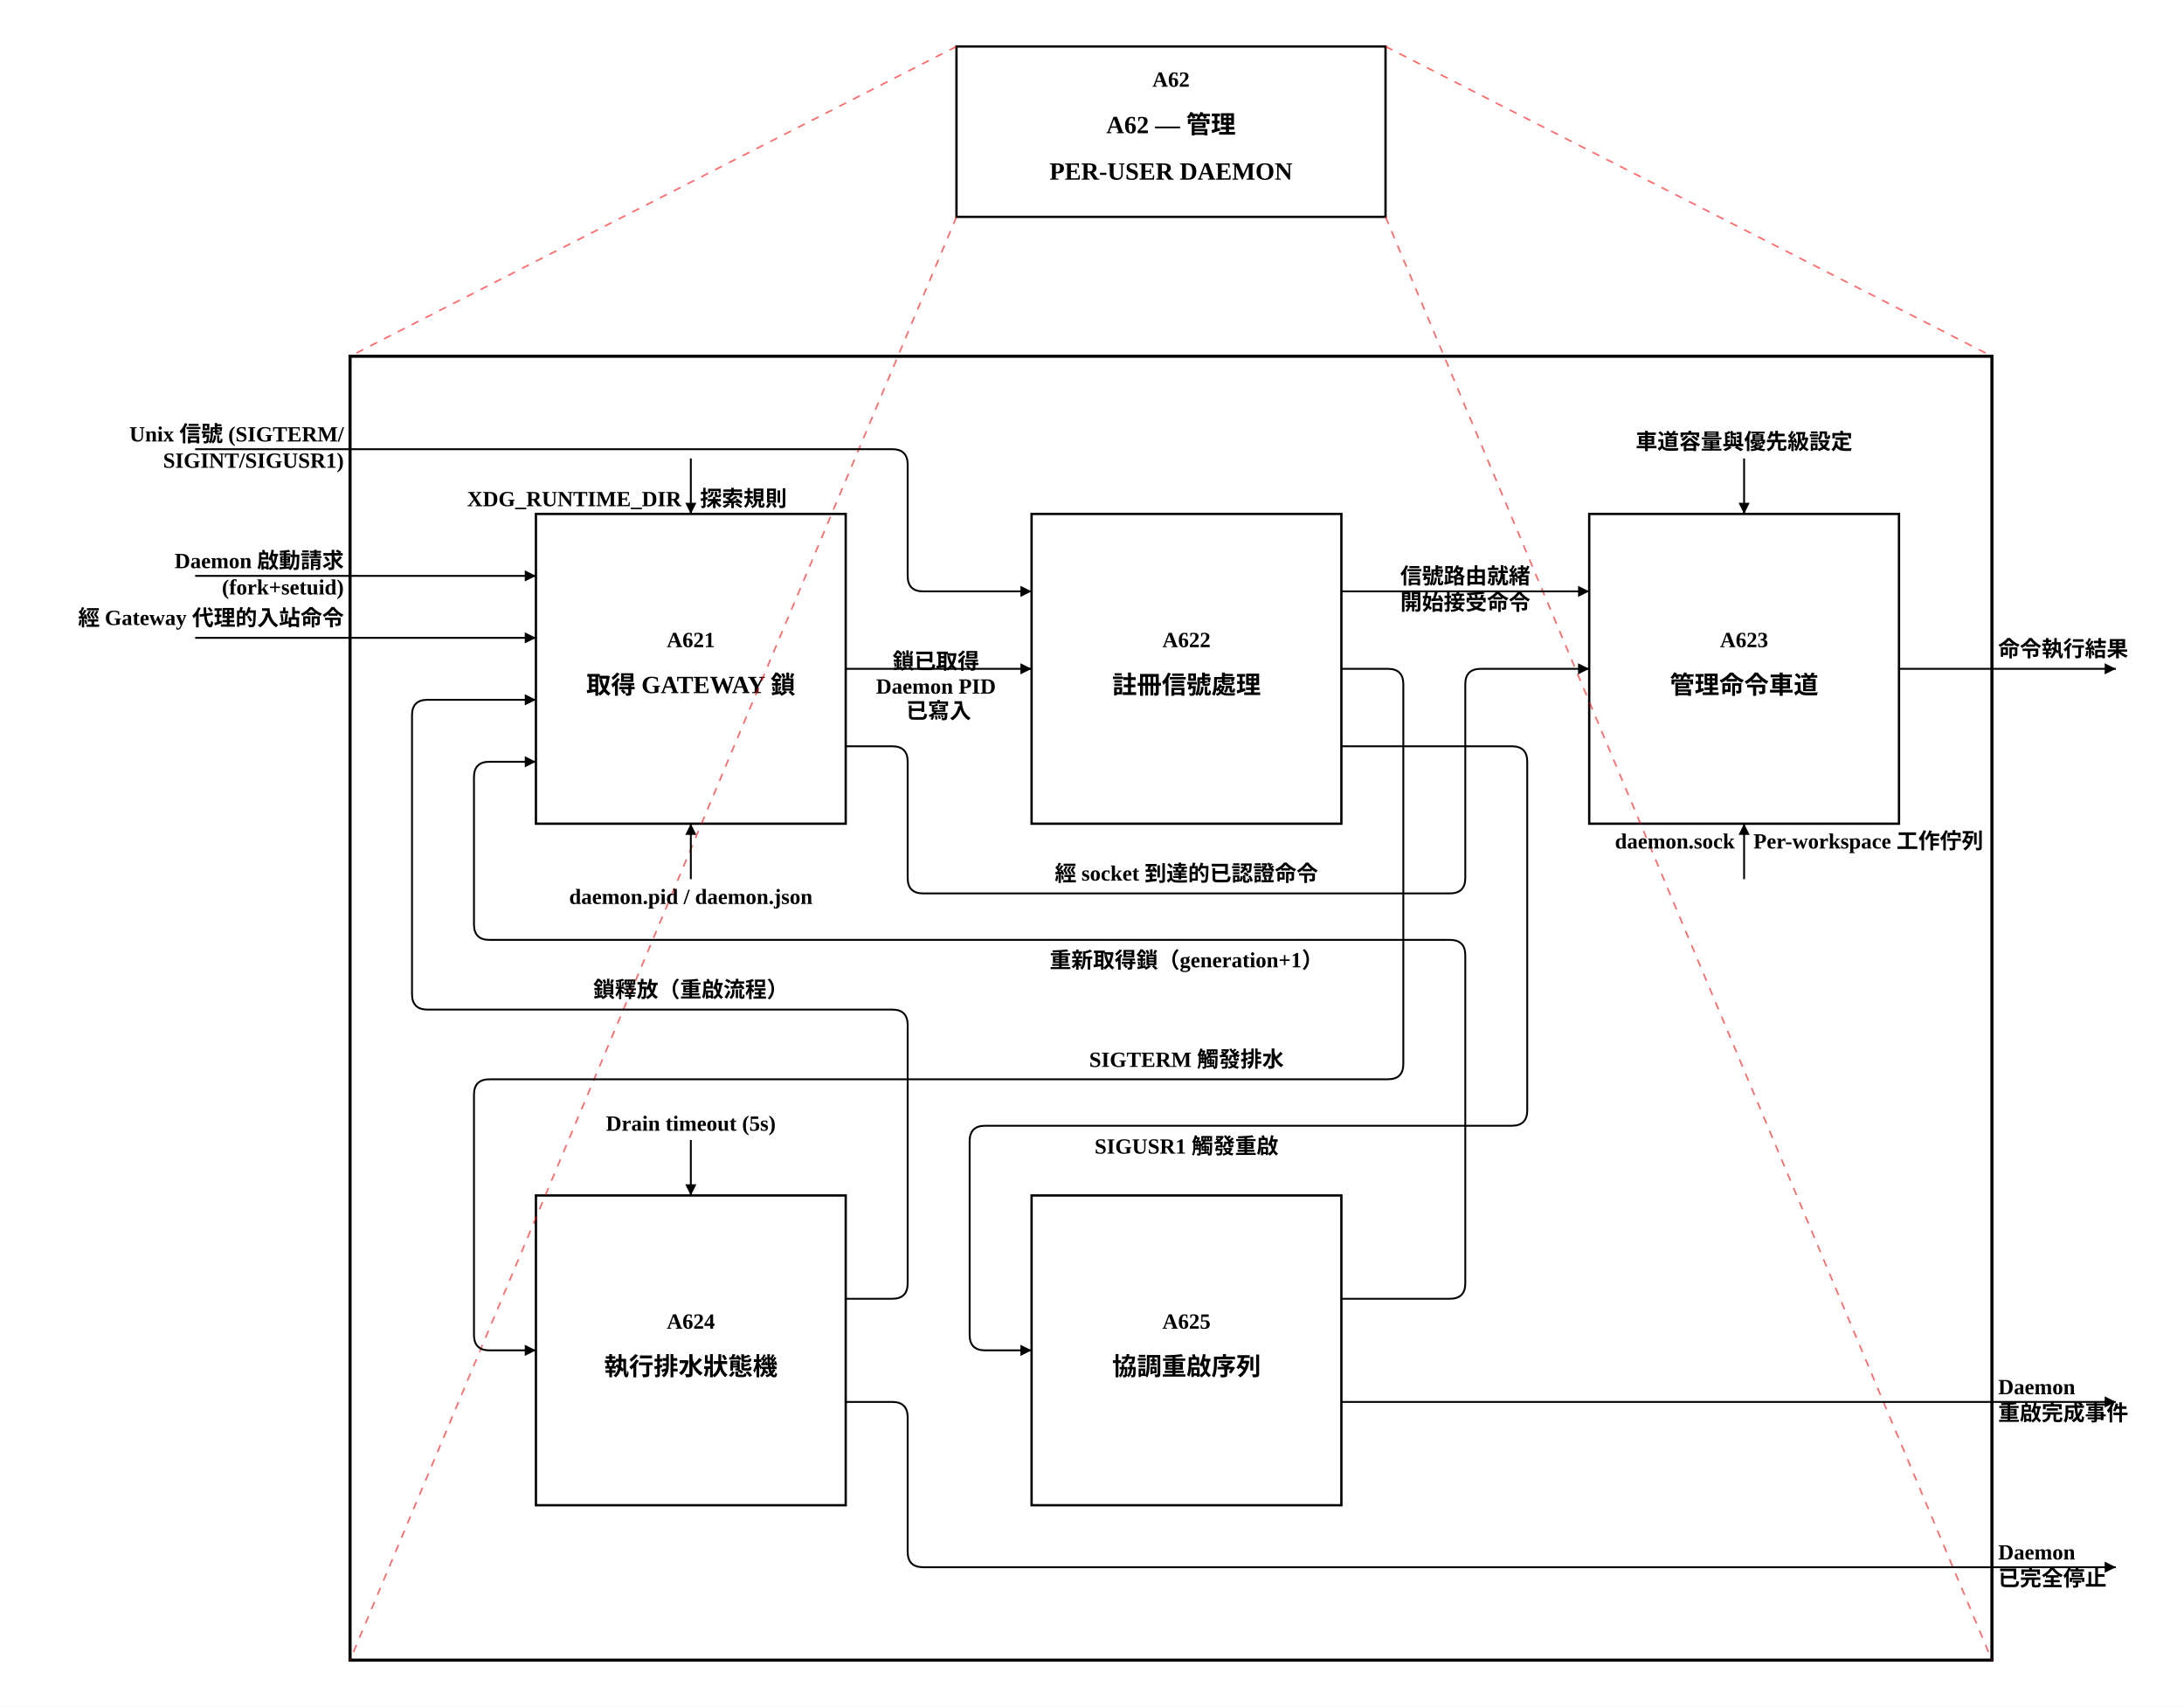
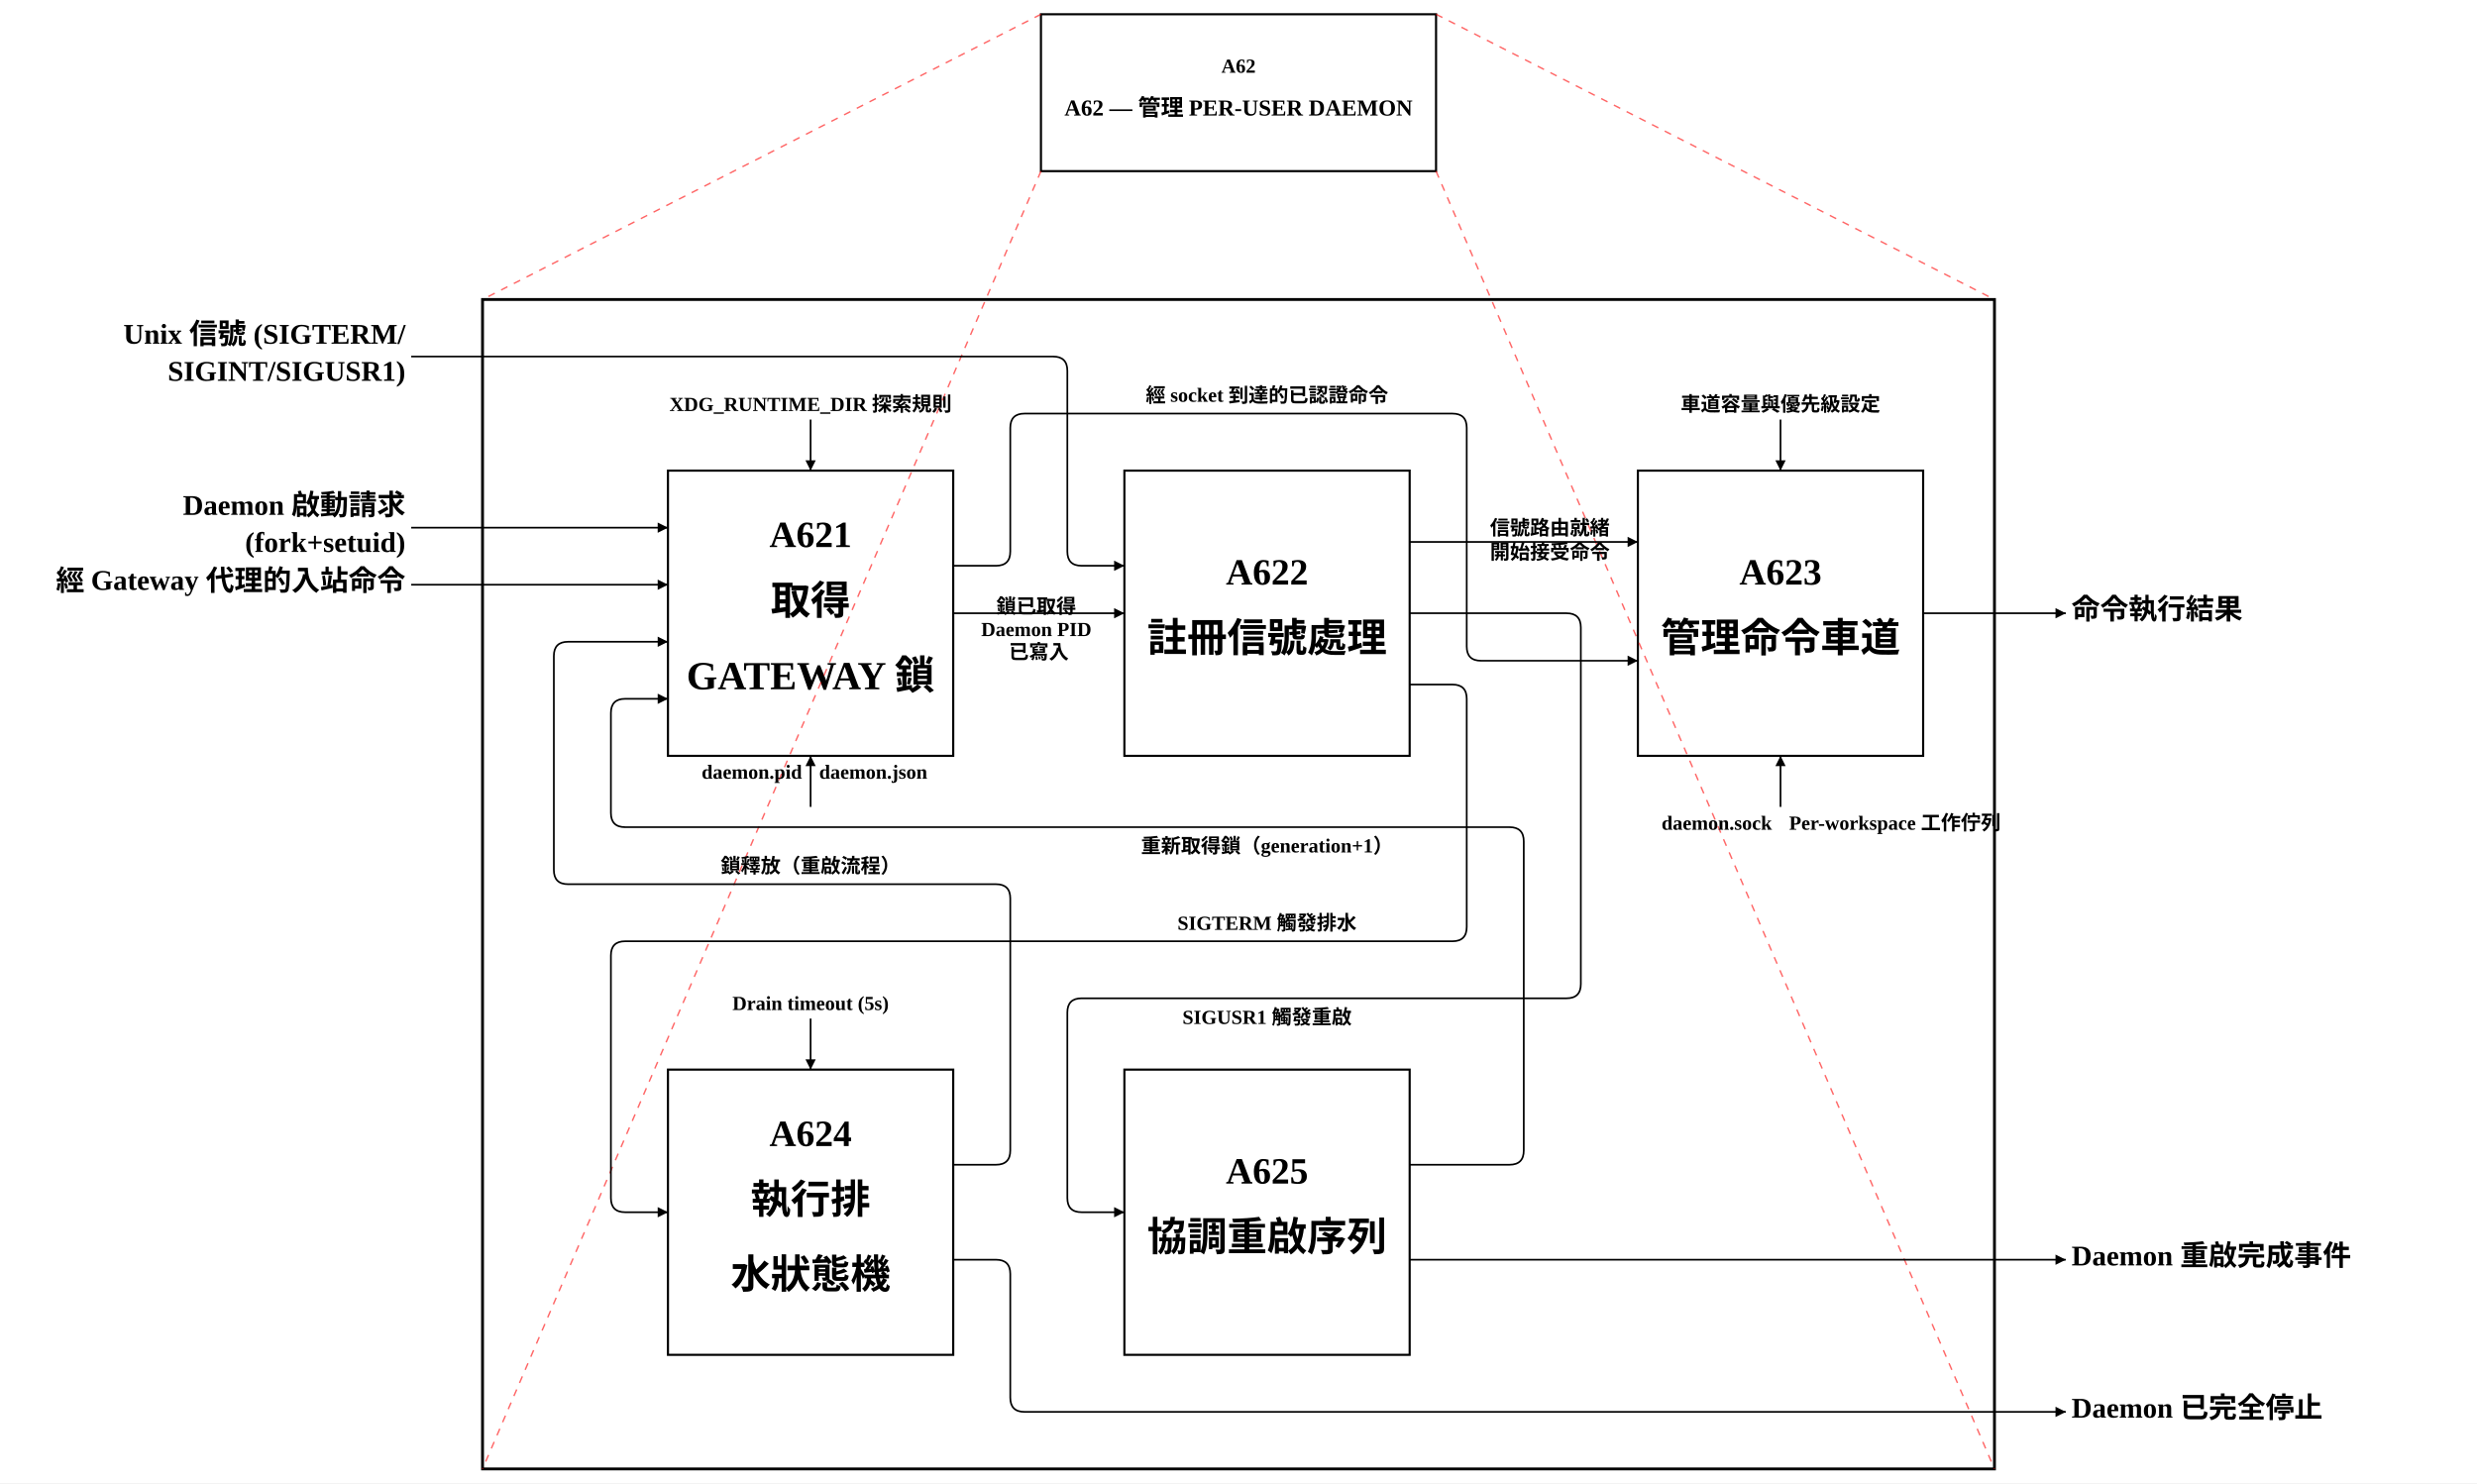
- <svg xmlns="http://www.w3.org/2000/svg" width="1410.0" height="1101.8" viewBox="-216.0 -211.8 1410.0 1101.8">
+ <svg xmlns="http://www.w3.org/2000/svg" width="1736.6" height="1040.0" viewBox="-338.3 -210.0 1736.6 1040.0">
  <defs>
    <marker id="arrow" viewBox="0 0 10 10" refX="10" refY="5" markerWidth="6" markerHeight="6" orient="auto-start-reverse">
      <path d="M 0 0 L 10 5 L 0 10 z" fill="black" />
    </marker>
    <marker id="call_arrow" viewBox="0 0 10 10" refX="10" refY="5" markerWidth="8" markerHeight="8" orient="auto-start-reverse">
      <path d="M 0 0 L 10 5 L 0 10 M 0 2 L 6 5 L 0 8" fill="none" stroke="black" stroke-width="1" />
    </marker>
  </defs>
-   <rect x="-216.0" y="-211.8" width="1410.0" height="1101.8" fill="white" />
+   <rect x="-338.3" y="-210.0" width="1736.6" height="1040.0" fill="white" />
  <rect x="130.0" y="120.0" width="200.0" height="200.0" stroke="black" fill="white" stroke-width="1.5" data-id="A621" />
-   <text x="230.0" y="206.0" text-anchor="middle" font-size="14" font-weight="bold" font-family="'Times New Roman', 'BiauKai', 'DFKai-SB', '标楷体', serif" data-id="A621">A621</text>
-   <text x="230.0" y="236.0" text-anchor="middle" font-size="16" font-weight="bold" font-family="'Times New Roman', 'BiauKai', 'DFKai-SB', '标楷体', serif" data-id="A621">取得 GATEWAY 鎖</text>
+   <text x="230.0" y="173.6" text-anchor="middle" font-size="26" font-weight="bold" font-family="'Times New Roman', 'BiauKai', 'DFKai-SB', '標楷體', 'KaiTi', serif" data-id="A621">A621</text>
+   <text x="230.0" y="220.8" text-anchor="middle" font-size="28" font-weight="bold" font-family="'Times New Roman', 'BiauKai', 'DFKai-SB', '標楷體', 'KaiTi', serif" data-id="A621">取得</text>
+   <text x="230.0" y="273.3" text-anchor="middle" font-size="28" font-weight="bold" font-family="'Times New Roman', 'BiauKai', 'DFKai-SB', '標楷體', 'KaiTi', serif" data-id="A621">GATEWAY 鎖</text>
  <rect x="450.0" y="120.0" width="200.0" height="200.0" stroke="black" fill="white" stroke-width="1.5" data-id="A622" />
-   <text x="550.0" y="206.0" text-anchor="middle" font-size="14" font-weight="bold" font-family="'Times New Roman', 'BiauKai', 'DFKai-SB', '标楷体', serif" data-id="A622">A622</text>
-   <text x="550.0" y="236.0" text-anchor="middle" font-size="16" font-weight="bold" font-family="'Times New Roman', 'BiauKai', 'DFKai-SB', '标楷体', serif" data-id="A622">註冊信號處理</text>
+   <text x="550.0" y="199.9" text-anchor="middle" font-size="26" font-weight="bold" font-family="'Times New Roman', 'BiauKai', 'DFKai-SB', '標楷體', 'KaiTi', serif" data-id="A622">A622</text>
+   <text x="550.0" y="247.0" text-anchor="middle" font-size="28" font-weight="bold" font-family="'Times New Roman', 'BiauKai', 'DFKai-SB', '標楷體', 'KaiTi', serif" data-id="A622">註冊信號處理</text>
  <rect x="810.0" y="120.0" width="200.0" height="200.0" stroke="black" fill="white" stroke-width="1.5" data-id="A623" />
-   <text x="910.0" y="206.0" text-anchor="middle" font-size="14" font-weight="bold" font-family="'Times New Roman', 'BiauKai', 'DFKai-SB', '标楷体', serif" data-id="A623">A623</text>
-   <text x="910.0" y="236.0" text-anchor="middle" font-size="16" font-weight="bold" font-family="'Times New Roman', 'BiauKai', 'DFKai-SB', '标楷体', serif" data-id="A623">管理命令車道</text>
-   <rect x="130.0" y="560.0" width="200.0" height="200.0" stroke="black" fill="white" stroke-width="1.5" data-id="A624" />
-   <text x="230.0" y="646.0" text-anchor="middle" font-size="14" font-weight="bold" font-family="'Times New Roman', 'BiauKai', 'DFKai-SB', '标楷体', serif" data-id="A624">A624</text>
-   <text x="230.0" y="676.0" text-anchor="middle" font-size="16" font-weight="bold" font-family="'Times New Roman', 'BiauKai', 'DFKai-SB', '标楷体', serif" data-id="A624">執行排水狀態機</text>
-   <rect x="450.0" y="560.0" width="200.0" height="200.0" stroke="black" fill="white" stroke-width="1.5" data-id="A625" />
-   <text x="550.0" y="646.0" text-anchor="middle" font-size="14" font-weight="bold" font-family="'Times New Roman', 'BiauKai', 'DFKai-SB', '标楷体', serif" data-id="A625">A625</text>
-   <text x="550.0" y="676.0" text-anchor="middle" font-size="16" font-weight="bold" font-family="'Times New Roman', 'BiauKai', 'DFKai-SB', '标楷体', serif" data-id="A625">協調重啟序列</text>
-   <rect x="10.0" y="18.2" width="1060.0" height="841.8" stroke="black" fill="none" stroke-width="2" />
-   <rect x="401.5" y="-181.8" width="277.0" height="110.0" stroke="black" fill="white" stroke-width="1.5" data-id="A62" />
-   <text x="540.0" y="-155.8" text-anchor="middle" font-size="14" font-weight="bold" font-family="'Times New Roman', 'BiauKai', 'DFKai-SB', '标楷体', serif" data-id="A62">A62</text>
-   <text x="540.0" y="-125.8" text-anchor="middle" font-size="16" font-weight="bold" font-family="'Times New Roman', 'BiauKai', 'DFKai-SB', '标楷体', serif" data-id="A62">A62 — 管理</text>
-   <text x="540.0" y="-95.8" text-anchor="middle" font-size="16" font-weight="bold" font-family="'Times New Roman', 'BiauKai', 'DFKai-SB', '标楷体', serif" data-id="A62">PER-USER DAEMON</text>
-   <line x1="401.5" y1="-181.8" x2="10.0" y2="18.2" stroke="red" stroke-dasharray="5,5" stroke-width="1.0" opacity="0.6" />
-   <line x1="678.5" y1="-181.8" x2="1070.0" y2="18.2" stroke="red" stroke-dasharray="5,5" stroke-width="1.0" opacity="0.6" />
-   <line x1="401.5" y1="-71.8" x2="10.0" y2="860.0" stroke="red" stroke-dasharray="5,5" stroke-width="1.0" opacity="0.6" />
-   <line x1="678.5" y1="-71.8" x2="1070.0" y2="860.0" stroke="red" stroke-dasharray="5,5" stroke-width="1.0" opacity="0.6" />
+   <text x="910.0" y="199.9" text-anchor="middle" font-size="26" font-weight="bold" font-family="'Times New Roman', 'BiauKai', 'DFKai-SB', '標楷體', 'KaiTi', serif" data-id="A623">A623</text>
+   <text x="910.0" y="247.0" text-anchor="middle" font-size="28" font-weight="bold" font-family="'Times New Roman', 'BiauKai', 'DFKai-SB', '標楷體', 'KaiTi', serif" data-id="A623">管理命令車道</text>
+   <rect x="130.0" y="540.0" width="200.0" height="200.0" stroke="black" fill="white" stroke-width="1.5" data-id="A624" />
+   <text x="230.0" y="593.6" text-anchor="middle" font-size="26" font-weight="bold" font-family="'Times New Roman', 'BiauKai', 'DFKai-SB', '標楷體', 'KaiTi', serif" data-id="A624">A624</text>
+   <text x="230.0" y="640.8" text-anchor="middle" font-size="28" font-weight="bold" font-family="'Times New Roman', 'BiauKai', 'DFKai-SB', '標楷體', 'KaiTi', serif" data-id="A624">執行排</text>
+   <text x="230.0" y="693.3" text-anchor="middle" font-size="28" font-weight="bold" font-family="'Times New Roman', 'BiauKai', 'DFKai-SB', '標楷體', 'KaiTi', serif" data-id="A624">水狀態機</text>
+   <rect x="450.0" y="540.0" width="200.0" height="200.0" stroke="black" fill="white" stroke-width="1.5" data-id="A625" />
+   <text x="550.0" y="619.9" text-anchor="middle" font-size="26" font-weight="bold" font-family="'Times New Roman', 'BiauKai', 'DFKai-SB', '標楷體', 'KaiTi', serif" data-id="A625">A625</text>
+   <text x="550.0" y="667.0" text-anchor="middle" font-size="28" font-weight="bold" font-family="'Times New Roman', 'BiauKai', 'DFKai-SB', '標楷體', 'KaiTi', serif" data-id="A625">協調重啟序列</text>
+   <rect x="0.0" y="0.0" width="1060.0" height="820.0" stroke="black" fill="none" stroke-width="2" />
+   <rect x="391.5" y="-200.0" width="277.0" height="110.0" stroke="black" fill="white" stroke-width="1.5" data-id="A62" />
+   <text x="530.0" y="-159.0" text-anchor="middle" font-size="14" font-weight="bold" font-family="'Times New Roman', 'BiauKai', 'DFKai-SB', '標楷體', 'KaiTi', serif" data-id="A62">A62</text>
+   <text x="530.0" y="-129.0" text-anchor="middle" font-size="16" font-weight="bold" font-family="'Times New Roman', 'BiauKai', 'DFKai-SB', '標楷體', 'KaiTi', serif" data-id="A62">A62 — 管理 PER-USER DAEMON</text>
+   <line x1="391.5" y1="-200.0" x2="0.0" y2="0.0" stroke="red" stroke-dasharray="5,5" stroke-width="1.0" opacity="0.6" />
+   <line x1="668.5" y1="-200.0" x2="1060.0" y2="0.0" stroke="red" stroke-dasharray="5,5" stroke-width="1.0" opacity="0.6" />
+   <line x1="391.5" y1="-90.0" x2="0.0" y2="820.0" stroke="red" stroke-dasharray="5,5" stroke-width="1.0" opacity="0.6" />
+   <line x1="668.5" y1="-90.0" x2="1060.0" y2="820.0" stroke="red" stroke-dasharray="5,5" stroke-width="1.0" opacity="0.6" />
  <path d="M 330.0 220.0 L 450.0 220.0" stroke="black" stroke-width="1.2" data-arrow-id="F1" data-waypoints="330.0,220.0 450.0,220.0" marker-end="url(#arrow)" fill="none" />
  <path d="M 650.0 170.0 L 810.0 170.0" stroke="black" stroke-width="1.2" data-arrow-id="F2" data-waypoints="650.0,170.0 810.0,170.0" marker-end="url(#arrow)" fill="none" />
-   <path d="M 330.0 270.0 L 360.0 270.0 Q 370.0 270.0 370.0 280.0 L 370.0 355.0 Q 370.0 365.0 380.0 365.0 L 720.0 365.0 Q 730.0 365.0 730.0 355.0 L 730.0 230.0 Q 730.0 220.0 740.0 220.0 L 810.0 220.0" stroke="black" stroke-width="1.2" data-arrow-id="F7" data-waypoints="330.0,270.0 370.0,270.0 370.0,365.0 730.0,365.0 730.0,220.0 810.0,220.0" marker-end="url(#arrow)" fill="none" />
-   <path d="M 650.0 220.0 L 680.0 220.0 Q 690.0 220.0 690.0 230.0 L 690.0 475.0 Q 690.0 485.0 680.0 485.0 L 100.0 485.0 Q 90.0 485.0 90.0 495.0 L 90.0 650.0 Q 90.0 660.0 100.0 660.0 L 130.0 660.0" stroke="black" stroke-width="1.2" data-arrow-id="F3" data-waypoints="650.0,220.0 690.0,220.0 690.0,485.0 90.0,485.0 90.0,660.0 130.0,660.0" marker-end="url(#arrow)" fill="none" />
-   <path d="M 650.0 626.7 L 720.0 626.7 Q 730.0 626.7 730.0 616.7 L 730.0 405.0 Q 730.0 395.0 720.0 395.0 L 100.0 395.0 Q 90.0 395.0 90.0 385.0 L 90.0 290.0 Q 90.0 280.0 100.0 280.0 L 130.0 280.0" stroke="black" stroke-width="1.2" data-arrow-id="F6" data-waypoints="650.0,626.7 730.0,626.7 730.0,395.0 90.0,395.0 90.0,280.0 130.0,280.0" marker-end="url(#arrow)" fill="none" />
-   <path d="M 650.0 270.0 L 760.0 270.0 Q 770.0 270.0 770.0 280.0 L 770.0 505.0 Q 770.0 515.0 760.0 515.0 L 420.0 515.0 Q 410.0 515.0 410.0 525.0 L 410.0 650.0 Q 410.0 660.0 420.0 660.0 L 450.0 660.0" stroke="black" stroke-width="1.2" data-arrow-id="F4" data-waypoints="650.0,270.0 770.0,270.0 770.0,515.0 410.0,515.0 410.0,660.0 450.0,660.0" marker-end="url(#arrow)" fill="none" />
-   <path d="M 330.0 626.7 L 360.0 626.7 Q 370.0 626.7 370.0 616.7 L 370.0 450.0 Q 370.0 440.0 360.0 440.0 L 60.0 440.0 Q 50.0 440.0 50.0 430.0 L 50.0 250.0 Q 50.0 240.0 60.0 240.0 L 130.0 240.0" stroke="black" stroke-width="1.2" data-arrow-id="F5" data-waypoints="330.0,626.7 370.0,626.7 370.0,440.0 50.0,440.0 50.0,240.0 130.0,240.0" marker-end="url(#arrow)" fill="none" />
-   <path d="M -90.0 160.0 L 130.0 160.0" stroke="black" stroke-width="1.2" data-arrow-id="I1" data-waypoints="-90.0,160.0 130.0,160.0" marker-end="url(#arrow)" fill="none" />
-   <path d="M -90.0 200.0 L 130.0 200.0" stroke="black" stroke-width="1.2" data-arrow-id="I2" data-waypoints="-90.0,200.0 130.0,200.0" marker-end="url(#arrow)" fill="none" />
-   <path d="M -90.0 78.2 L 360.0 78.2 Q 370.0 78.2 370.0 88.2 L 370.0 160.0 Q 370.0 170.0 380.0 170.0 L 450.0 170.0" stroke="black" stroke-width="1.2" data-arrow-id="I3" data-waypoints="-90.0,78.2 370.0,78.2 370.0,170.0 450.0,170.0" marker-end="url(#arrow)" fill="none" />
+   <path d="M 330.0 186.7 L 360.0 186.7 Q 370.0 186.7 370.0 176.7 L 370.0 90.0 Q 370.0 80.0 380.0 80.0 L 680.0 80.0 Q 690.0 80.0 690.0 90.0 L 690.0 243.3 Q 690.0 253.3 700.0 253.3 L 810.0 253.3" stroke="black" stroke-width="1.2" data-arrow-id="F7" data-waypoints="330.0,186.7 370.0,186.7 370.0,80.0 690.0,80.0 690.0,253.3 810.0,253.3" marker-end="url(#arrow)" fill="none" />
+   <path d="M 650.0 270.0 L 680.0 270.0 Q 690.0 270.0 690.0 280.0 L 690.0 440.0 Q 690.0 450.0 680.0 450.0 L 100.0 450.0 Q 90.0 450.0 90.0 460.0 L 90.0 630.0 Q 90.0 640.0 100.0 640.0 L 130.0 640.0" stroke="black" stroke-width="1.2" data-arrow-id="F3" data-waypoints="650.0,270.0 690.0,270.0 690.0,450.0 90.0,450.0 90.0,640.0 130.0,640.0" marker-end="url(#arrow)" fill="none" />
+   <path d="M 650.0 606.7 L 720.0 606.7 Q 730.0 606.7 730.0 596.7 L 730.0 380.0 Q 730.0 370.0 720.0 370.0 L 100.0 370.0 Q 90.0 370.0 90.0 360.0 L 90.0 290.0 Q 90.0 280.0 100.0 280.0 L 130.0 280.0" stroke="black" stroke-width="1.2" data-arrow-id="F6" data-waypoints="650.0,606.7 730.0,606.7 730.0,370.0 90.0,370.0 90.0,280.0 130.0,280.0" marker-end="url(#arrow)" fill="none" />
+   <path d="M 650.0 220.0 L 760.0 220.0 Q 770.0 220.0 770.0 230.0 L 770.0 480.0 Q 770.0 490.0 760.0 490.0 L 420.0 490.0 Q 410.0 490.0 410.0 500.0 L 410.0 630.0 Q 410.0 640.0 420.0 640.0 L 450.0 640.0" stroke="black" stroke-width="1.2" data-arrow-id="F4" data-waypoints="650.0,220.0 770.0,220.0 770.0,490.0 410.0,490.0 410.0,640.0 450.0,640.0" marker-end="url(#arrow)" fill="none" />
+   <path d="M 330.0 606.7 L 360.0 606.7 Q 370.0 606.7 370.0 596.7 L 370.0 420.0 Q 370.0 410.0 360.0 410.0 L 60.0 410.0 Q 50.0 410.0 50.0 400.0 L 50.0 250.0 Q 50.0 240.0 60.0 240.0 L 130.0 240.0" stroke="black" stroke-width="1.2" data-arrow-id="F5" data-waypoints="330.0,606.7 370.0,606.7 370.0,410.0 50.0,410.0 50.0,240.0 130.0,240.0" marker-end="url(#arrow)" fill="none" />
+   <path d="M -50.0 160.0 L 130.0 160.0" stroke="black" stroke-width="1.2" data-arrow-id="I1" data-waypoints="-50.0,160.0 130.0,160.0" marker-end="url(#arrow)" fill="none" />
+   <path d="M -50.0 200.0 L 130.0 200.0" stroke="black" stroke-width="1.2" data-arrow-id="I2" data-waypoints="-50.0,200.0 130.0,200.0" marker-end="url(#arrow)" fill="none" />
+   <path d="M -50.0 40.0 L 400.0 40.0 Q 410.0 40.0 410.0 50.0 L 410.0 176.7 Q 410.0 186.7 420.0 186.7 L 450.0 186.7" stroke="black" stroke-width="1.2" data-arrow-id="I3" data-waypoints="-50.0,40.0 410.0,40.0 410.0,186.7 450.0,186.7" marker-end="url(#arrow)" fill="none" />
  <path d="M 230.0 84.2 L 230.0 120.0" stroke="black" stroke-width="1.2" data-arrow-id="C1" data-waypoints="230.0,84.2 230.0,120.0" marker-end="url(#arrow)" fill="none" />
  <path d="M 910.0 84.2 L 910.0 120.0" stroke="black" stroke-width="1.2" data-arrow-id="C2" data-waypoints="910.0,84.2 910.0,120.0" marker-end="url(#arrow)" fill="none" />
-   <path d="M 230.0 524.2 L 230.0 560.0" stroke="black" stroke-width="1.2" data-arrow-id="C3" data-waypoints="230.0,524.2 230.0,560.0" marker-end="url(#arrow)" fill="none" />
+   <path d="M 230.0 504.2 L 230.0 540.0" stroke="black" stroke-width="1.2" data-arrow-id="C3" data-waypoints="230.0,504.2 230.0,540.0" marker-end="url(#arrow)" fill="none" />
  <path d="M 230.0 355.8 L 230.0 320.0" stroke="black" stroke-width="1.2" data-arrow-id="M1" data-waypoints="230.0,355.8 230.0,320.0" marker-end="url(#arrow)" fill="none" />
  <path d="M 910.0 355.8 L 910.0 320.0" stroke="black" stroke-width="1.2" data-arrow-id="M2" data-waypoints="910.0,355.8 910.0,320.0" marker-end="url(#arrow)" fill="none" />
-   <path d="M 1010.0 220.0 L 1150.0 220.0" stroke="black" stroke-width="1.2" data-arrow-id="O1" data-waypoints="1010.0,220.0 1150.0,220.0" marker-end="url(#arrow)" fill="none" />
-   <path d="M 330.0 693.3 L 360.0 693.3 Q 370.0 693.3 370.0 703.3 L 370.0 790.0 Q 370.0 800.0 380.0 800.0 L 1150.0 800.0" stroke="black" stroke-width="1.2" data-arrow-id="O2" data-waypoints="330.0,693.3 370.0,693.3 370.0,800.0 1150.0,800.0" marker-end="url(#arrow)" fill="none" />
-   <path d="M 650.0 693.3 L 1150.0 693.3" stroke="black" stroke-width="1.2" data-arrow-id="O3" data-waypoints="650.0,693.3 1150.0,693.3" marker-end="url(#arrow)" fill="none" />
-   <text x="224.0" y="115.0" font-size="14" text-anchor="end" font-weight="bold" fill="black" font-family="'Times New Roman', 'BiauKai', 'DFKai-SB', '标楷体', serif" data-arrow-id="C1">XDG_RUNTIME_DIR</text>
-   <text x="236.0" y="115.0" font-size="14" text-anchor="start" font-weight="bold" fill="black" font-family="'Times New Roman', 'BiauKai', 'DFKai-SB', '标楷体', serif" data-arrow-id="C1">探索規則</text>
-   <text x="910.0" y="78.2" font-size="14" text-anchor="middle" font-weight="bold" fill="black" font-family="'Times New Roman', 'BiauKai', 'DFKai-SB', '标楷体', serif" data-arrow-id="C2">車道容量與優先級設定</text>
-   <text x="230.0" y="518.2" font-size="14" text-anchor="middle" font-weight="bold" fill="black" font-family="'Times New Roman', 'BiauKai', 'DFKai-SB', '标楷体', serif" data-arrow-id="C3">Drain timeout (5s)</text>
-   <text x="230.0" y="371.8" font-size="14" text-anchor="middle" font-weight="bold" fill="black" font-family="'Times New Roman', 'BiauKai', 'DFKai-SB', '标楷体', serif" data-arrow-id="M1">daemon.pid / daemon.json</text>
-   <text x="904.0" y="336.0" font-size="14" text-anchor="end" font-weight="bold" fill="black" font-family="'Times New Roman', 'BiauKai', 'DFKai-SB', '标楷体', serif" data-arrow-id="M2">daemon.sock</text>
-   <text x="916.0" y="336.0" font-size="14" text-anchor="start" font-weight="bold" fill="black" font-family="'Times New Roman', 'BiauKai', 'DFKai-SB', '标楷体', serif" data-arrow-id="M2">Per-workspace 工作佇列</text>
-   <text x="390.0" y="220.0" font-size="14" font-weight="bold" fill="black" text-anchor="middle" font-family="'Times New Roman', 'BiauKai', 'DFKai-SB', '标楷体', serif" data-arrow-id="F1">
+   <path d="M 1010.0 220.0 L 1110.0 220.0" stroke="black" stroke-width="1.2" data-arrow-id="O1" data-waypoints="1010.0,220.0 1110.0,220.0" marker-end="url(#arrow)" fill="none" />
+   <path d="M 330.0 673.3 L 360.0 673.3 Q 370.0 673.3 370.0 683.3 L 370.0 770.0 Q 370.0 780.0 380.0 780.0 L 1110.0 780.0" stroke="black" stroke-width="1.2" data-arrow-id="O2" data-waypoints="330.0,673.3 370.0,673.3 370.0,780.0 1110.0,780.0" marker-end="url(#arrow)" fill="none" />
+   <path d="M 650.0 673.3 L 1110.0 673.3" stroke="black" stroke-width="1.2" data-arrow-id="O3" data-waypoints="650.0,673.3 1110.0,673.3" marker-end="url(#arrow)" fill="none" />
+   <text x="230.0" y="78.2" font-size="14" text-anchor="middle" font-weight="bold" fill="black" font-family="'Times New Roman', 'BiauKai', 'DFKai-SB', '標楷體', 'KaiTi', serif" data-arrow-id="C1">XDG_RUNTIME_DIR 探索規則</text>
+   <text x="910.0" y="78.2" font-size="14" text-anchor="middle" font-weight="bold" fill="black" font-family="'Times New Roman', 'BiauKai', 'DFKai-SB', '標楷體', 'KaiTi', serif" data-arrow-id="C2">車道容量與優先級設定</text>
+   <text x="230.0" y="498.2" font-size="14" text-anchor="middle" font-weight="bold" fill="black" font-family="'Times New Roman', 'BiauKai', 'DFKai-SB', '標楷體', 'KaiTi', serif" data-arrow-id="C3">Drain timeout (5s)</text>
+   <text x="224.0" y="336.0" font-size="14" text-anchor="end" font-weight="bold" fill="black" font-family="'Times New Roman', 'BiauKai', 'DFKai-SB', '標楷體', 'KaiTi', serif" data-arrow-id="M1">daemon.pid</text>
+   <text x="236.0" y="336.0" font-size="14" text-anchor="start" font-weight="bold" fill="black" font-family="'Times New Roman', 'BiauKai', 'DFKai-SB', '標楷體', 'KaiTi', serif" data-arrow-id="M1">daemon.json</text>
+   <text x="904.0" y="371.8" font-size="14" text-anchor="end" font-weight="bold" fill="black" font-family="'Times New Roman', 'BiauKai', 'DFKai-SB', '標楷體', 'KaiTi', serif" data-arrow-id="M2">daemon.sock</text>
+   <text x="916.0" y="371.8" font-size="14" text-anchor="start" font-weight="bold" fill="black" font-family="'Times New Roman', 'BiauKai', 'DFKai-SB', '標楷體', 'KaiTi', serif" data-arrow-id="M2">Per-workspace 工作佇列</text>
+   <text x="390.0" y="220.0" font-size="14" font-weight="bold" fill="black" text-anchor="middle" font-family="'Times New Roman', 'BiauKai', 'DFKai-SB', '標楷體', 'KaiTi', serif" data-arrow-id="F1">
    <tspan x="390.0" dy="0">鎖已取得</tspan>
    <tspan x="390.0" dy="16.0">Daemon PID</tspan>
    <tspan x="390.0" dy="16.0">已寫入</tspan>
  </text>
-   <text x="730.0" y="165.0" font-size="14" font-weight="bold" fill="black" text-anchor="middle" font-family="'Times New Roman', 'BiauKai', 'DFKai-SB', '标楷体', serif" data-arrow-id="F2">信號路由就緒</text>
-   <text x="730.0" y="182.0" font-size="14" font-weight="bold" fill="black" text-anchor="middle" font-family="'Times New Roman', 'BiauKai', 'DFKai-SB', '标楷体', serif" data-arrow-id="F2">開始接受命令</text>
-   <text x="550.0" y="357.0" font-size="14" font-weight="bold" fill="black" text-anchor="middle" font-family="'Times New Roman', 'BiauKai', 'DFKai-SB', '标楷体', serif" data-arrow-id="F7">經 socket 到達的已認證命令</text>
-   <text x="550.0" y="477.0" font-size="14" font-weight="bold" fill="black" text-anchor="middle" font-family="'Times New Roman', 'BiauKai', 'DFKai-SB', '标楷体', serif" data-arrow-id="F3">SIGTERM 觸發排水</text>
-   <text x="550.0" y="413.0" font-size="14" font-weight="bold" fill="black" text-anchor="middle" font-family="'Times New Roman', 'BiauKai', 'DFKai-SB', '标楷体', serif" data-arrow-id="F6">重新取得鎖（generation+1）</text>
-   <text x="550.0" y="533.0" font-size="14" font-weight="bold" fill="black" text-anchor="middle" font-family="'Times New Roman', 'BiauKai', 'DFKai-SB', '标楷体', serif" data-arrow-id="F4">SIGUSR1 觸發重啟</text>
-   <text x="230.0" y="432.0" font-size="14" font-weight="bold" fill="black" text-anchor="middle" font-family="'Times New Roman', 'BiauKai', 'DFKai-SB', '标楷体', serif" data-arrow-id="F5">鎖釋放（重啟流程）</text>
-   <text x="6.0" y="155.0" font-size="14" font-weight="bold" fill="black" text-anchor="end" font-family="'Times New Roman', 'BiauKai', 'DFKai-SB', '标楷体', serif" data-arrow-id="I1">Daemon 啟動請求</text>
-   <text x="6.0" y="172.0" font-size="14" font-weight="bold" fill="black" text-anchor="end" font-family="'Times New Roman', 'BiauKai', 'DFKai-SB', '标楷体', serif" data-arrow-id="I1">(fork+setuid)</text>
-   <text x="6.0" y="192.0" font-size="14" font-weight="bold" fill="black" text-anchor="end" font-family="'Times New Roman', 'BiauKai', 'DFKai-SB', '标楷体', serif" data-arrow-id="I2">經 Gateway 代理的入站命令</text>
-   <text x="6.0" y="73.2" font-size="14" font-weight="bold" fill="black" text-anchor="end" font-family="'Times New Roman', 'BiauKai', 'DFKai-SB', '标楷体', serif" data-arrow-id="I3">Unix 信號 (SIGTERM/</text>
-   <text x="6.0" y="90.2" font-size="14" font-weight="bold" fill="black" text-anchor="end" font-family="'Times New Roman', 'BiauKai', 'DFKai-SB', '标楷体', serif" data-arrow-id="I3">SIGINT/SIGUSR1)</text>
-   <text x="1074.0" y="212.0" font-size="14" font-weight="bold" fill="black" text-anchor="start" font-family="'Times New Roman', 'BiauKai', 'DFKai-SB', '标楷体', serif" data-arrow-id="O1">命令執行結果</text>
-   <text x="1074.0" y="795.0" font-size="14" font-weight="bold" fill="black" text-anchor="start" font-family="'Times New Roman', 'BiauKai', 'DFKai-SB', '标楷体', serif" data-arrow-id="O2">Daemon</text>
-   <text x="1074.0" y="812.0" font-size="14" font-weight="bold" fill="black" text-anchor="start" font-family="'Times New Roman', 'BiauKai', 'DFKai-SB', '标楷体', serif" data-arrow-id="O2">已完全停止</text>
-   <text x="1074.0" y="688.3" font-size="14" font-weight="bold" fill="black" text-anchor="start" font-family="'Times New Roman', 'BiauKai', 'DFKai-SB', '标楷体', serif" data-arrow-id="O3">Daemon</text>
-   <text x="1074.0" y="705.3" font-size="14" font-weight="bold" fill="black" text-anchor="start" font-family="'Times New Roman', 'BiauKai', 'DFKai-SB', '标楷体', serif" data-arrow-id="O3">重啟完成事件</text>
+   <text x="748.3" y="165.0" font-size="14" font-weight="bold" fill="black" text-anchor="middle" font-family="'Times New Roman', 'BiauKai', 'DFKai-SB', '標楷體', 'KaiTi', serif" data-arrow-id="F2">信號路由就緒</text>
+   <text x="748.3" y="182.0" font-size="14" font-weight="bold" fill="black" text-anchor="middle" font-family="'Times New Roman', 'BiauKai', 'DFKai-SB', '標楷體', 'KaiTi', serif" data-arrow-id="F2">開始接受命令</text>
+   <text x="550.0" y="72.0" font-size="14" font-weight="bold" fill="black" text-anchor="middle" font-family="'Times New Roman', 'BiauKai', 'DFKai-SB', '標楷體', 'KaiTi', serif" data-arrow-id="F7">經 socket 到達的已認證命令</text>
+   <text x="550.0" y="442.0" font-size="14" font-weight="bold" fill="black" text-anchor="middle" font-family="'Times New Roman', 'BiauKai', 'DFKai-SB', '標楷體', 'KaiTi', serif" data-arrow-id="F3">SIGTERM 觸發排水</text>
+   <text x="550.0" y="388.0" font-size="14" font-weight="bold" fill="black" text-anchor="middle" font-family="'Times New Roman', 'BiauKai', 'DFKai-SB', '標楷體', 'KaiTi', serif" data-arrow-id="F6">重新取得鎖（generation+1）</text>
+   <text x="550.0" y="508.0" font-size="14" font-weight="bold" fill="black" text-anchor="middle" font-family="'Times New Roman', 'BiauKai', 'DFKai-SB', '標楷體', 'KaiTi', serif" data-arrow-id="F4">SIGUSR1 觸發重啟</text>
+   <text x="230.0" y="402.0" font-size="14" font-weight="bold" fill="black" text-anchor="middle" font-family="'Times New Roman', 'BiauKai', 'DFKai-SB', '標楷體', 'KaiTi', serif" data-arrow-id="F5">鎖釋放（重啟流程）</text>
+   <text x="-54.0" y="151.0" font-size="20" text-anchor="end" font-weight="bold" fill="black" font-family="'Times New Roman', 'BiauKai', 'DFKai-SB', '標楷體', 'KaiTi', serif" data-arrow-id="I1">Daemon 啟動請求</text>
+   <text x="-54.0" y="177.0" font-size="20" text-anchor="end" font-weight="bold" fill="black" font-family="'Times New Roman', 'BiauKai', 'DFKai-SB', '標楷體', 'KaiTi', serif" data-arrow-id="I1">(fork+setuid)</text>
+   <text x="-54.0" y="204.0" font-size="20" text-anchor="end" font-weight="bold" fill="black" font-family="'Times New Roman', 'BiauKai', 'DFKai-SB', '標楷體', 'KaiTi', serif" data-arrow-id="I2">經 Gateway 代理的入站命令</text>
+   <text x="-54.0" y="31.0" font-size="20" text-anchor="end" font-weight="bold" fill="black" font-family="'Times New Roman', 'BiauKai', 'DFKai-SB', '標楷體', 'KaiTi', serif" data-arrow-id="I3">Unix 信號 (SIGTERM/</text>
+   <text x="-54.0" y="57.0" font-size="20" text-anchor="end" font-weight="bold" fill="black" font-family="'Times New Roman', 'BiauKai', 'DFKai-SB', '標楷體', 'KaiTi', serif" data-arrow-id="I3">SIGINT/SIGUSR1)</text>
+   <text x="1114.0" y="224.0" font-size="20" text-anchor="start" font-weight="bold" fill="black" font-family="'Times New Roman', 'BiauKai', 'DFKai-SB', '標楷體', 'KaiTi', serif" data-arrow-id="O1">命令執行結果</text>
+   <text x="1114.0" y="784.0" font-size="20" text-anchor="start" font-weight="bold" fill="black" font-family="'Times New Roman', 'BiauKai', 'DFKai-SB', '標楷體', 'KaiTi', serif" data-arrow-id="O2">Daemon 已完全停止</text>
+   <text x="1114.0" y="677.3" font-size="20" text-anchor="start" font-weight="bold" fill="black" font-family="'Times New Roman', 'BiauKai', 'DFKai-SB', '標楷體', 'KaiTi', serif" data-arrow-id="O3">Daemon 重啟完成事件</text>
</svg>
